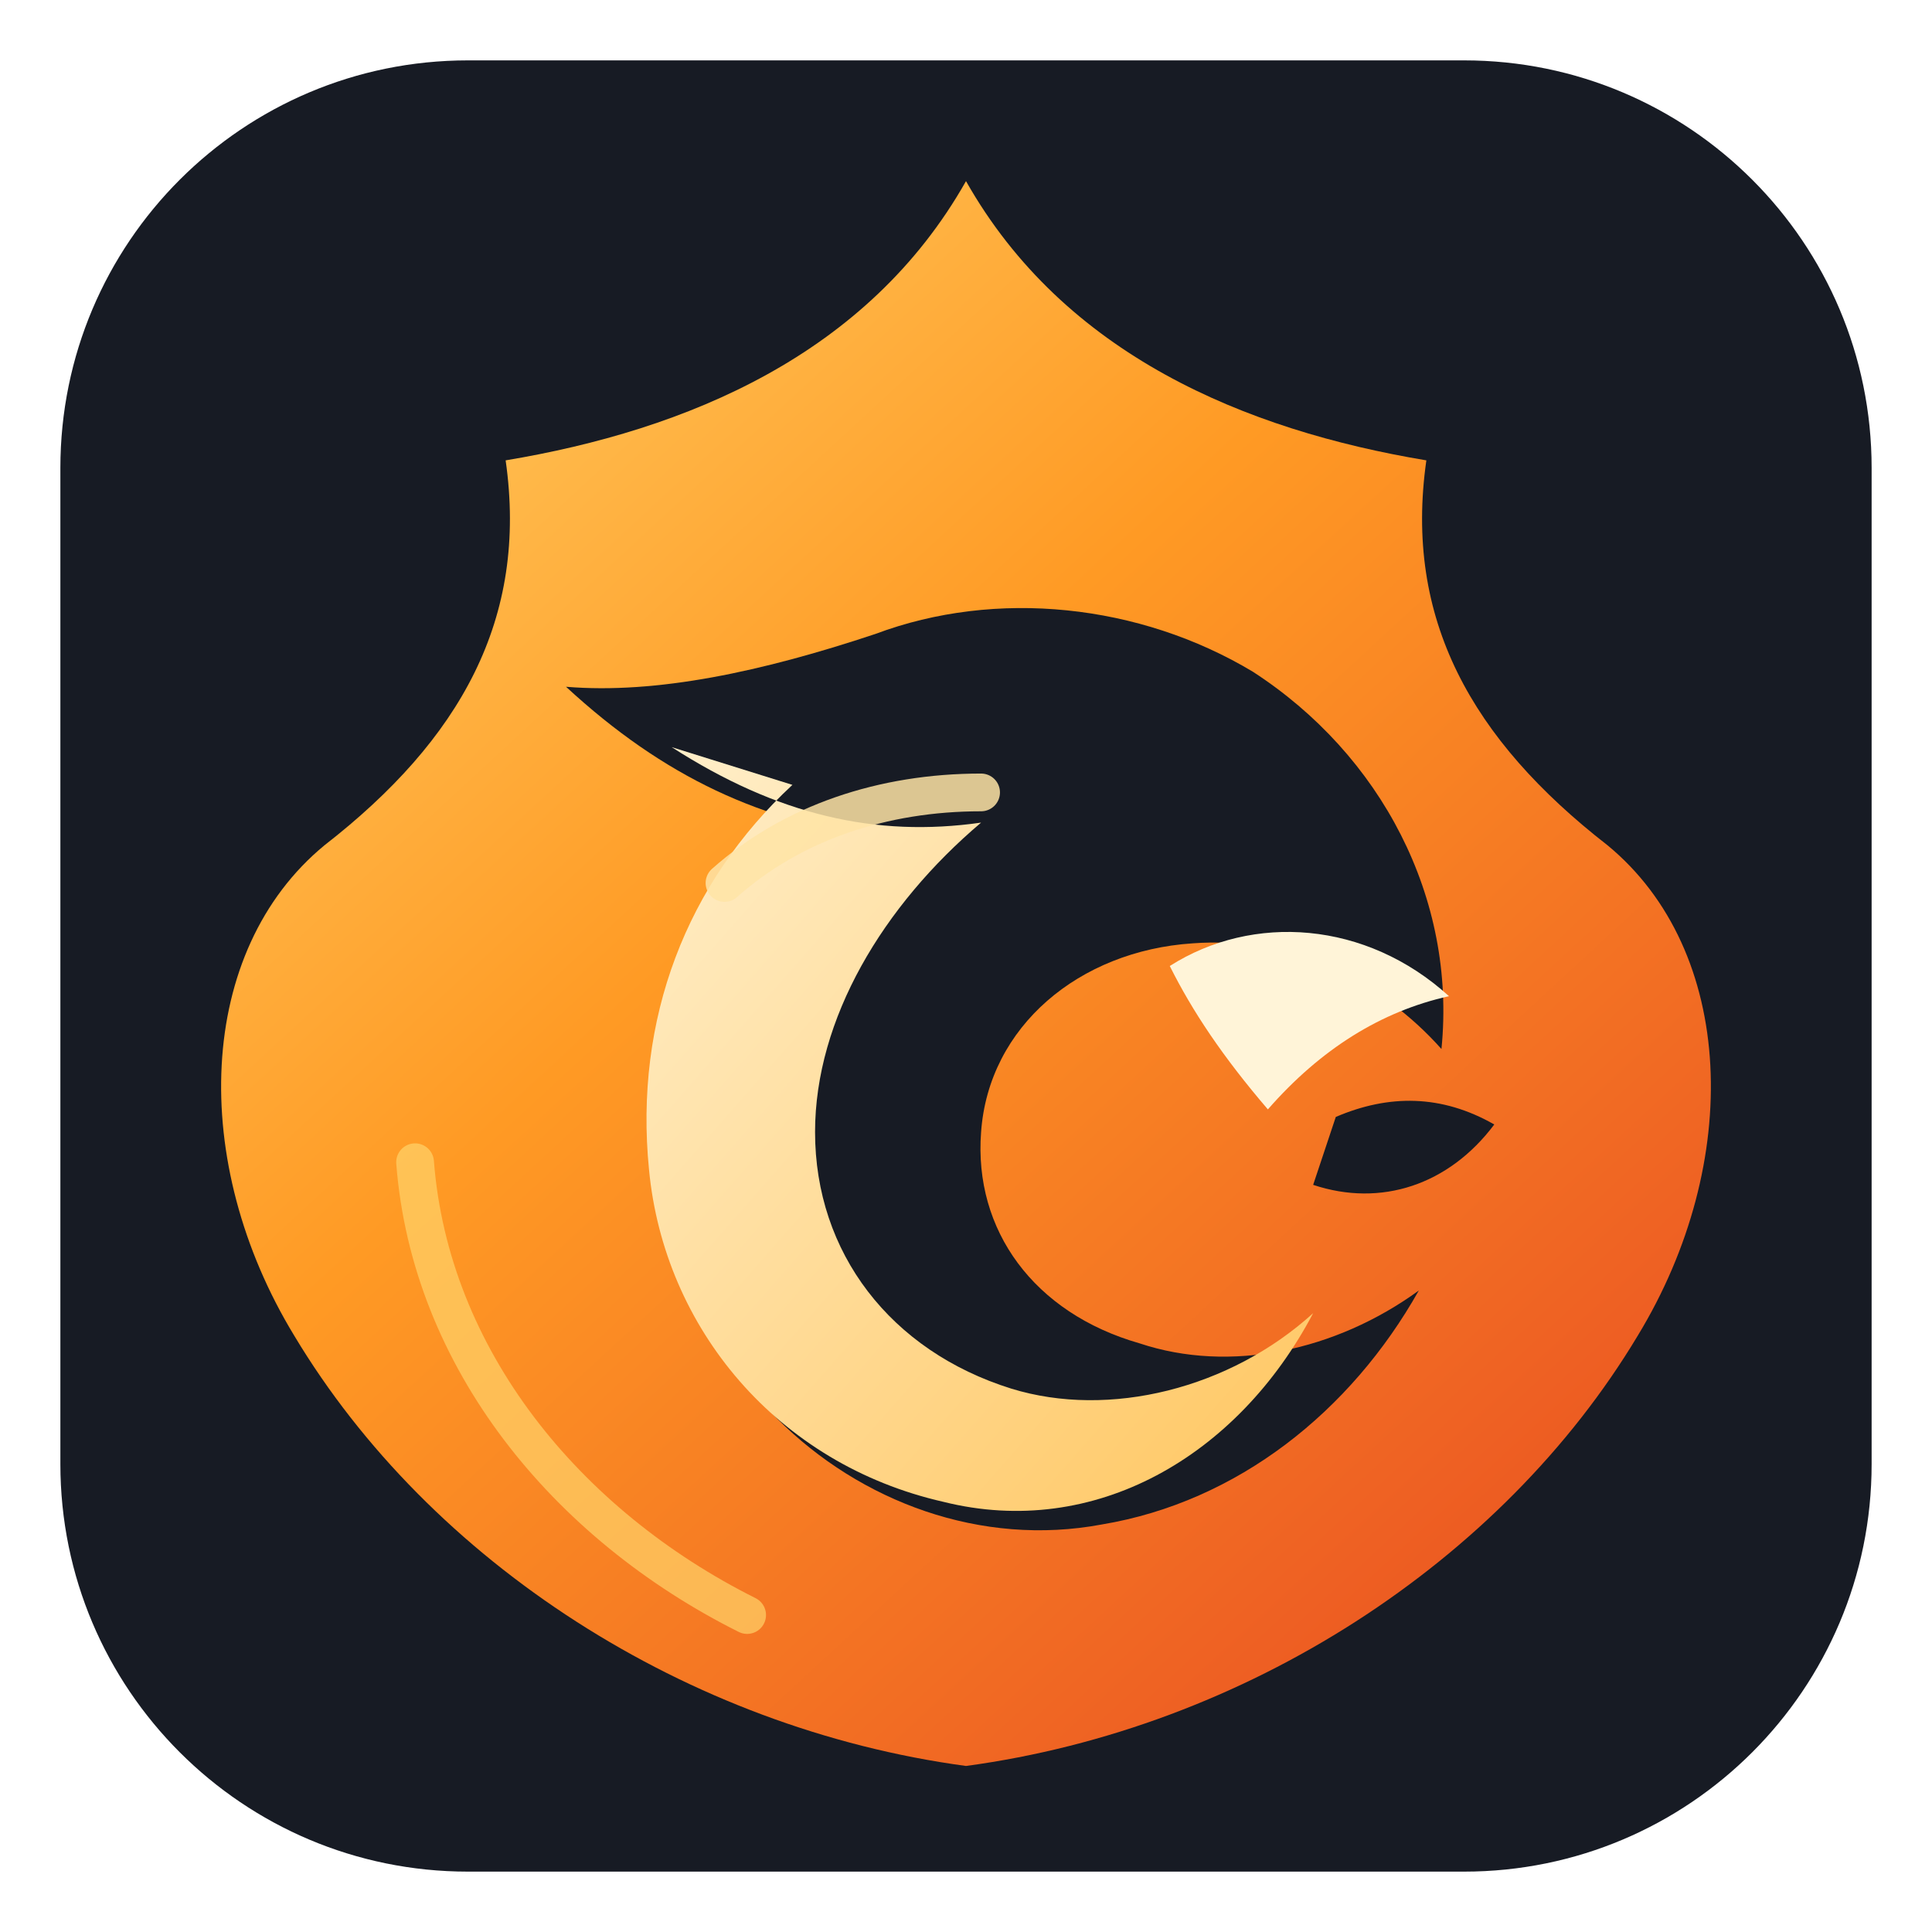
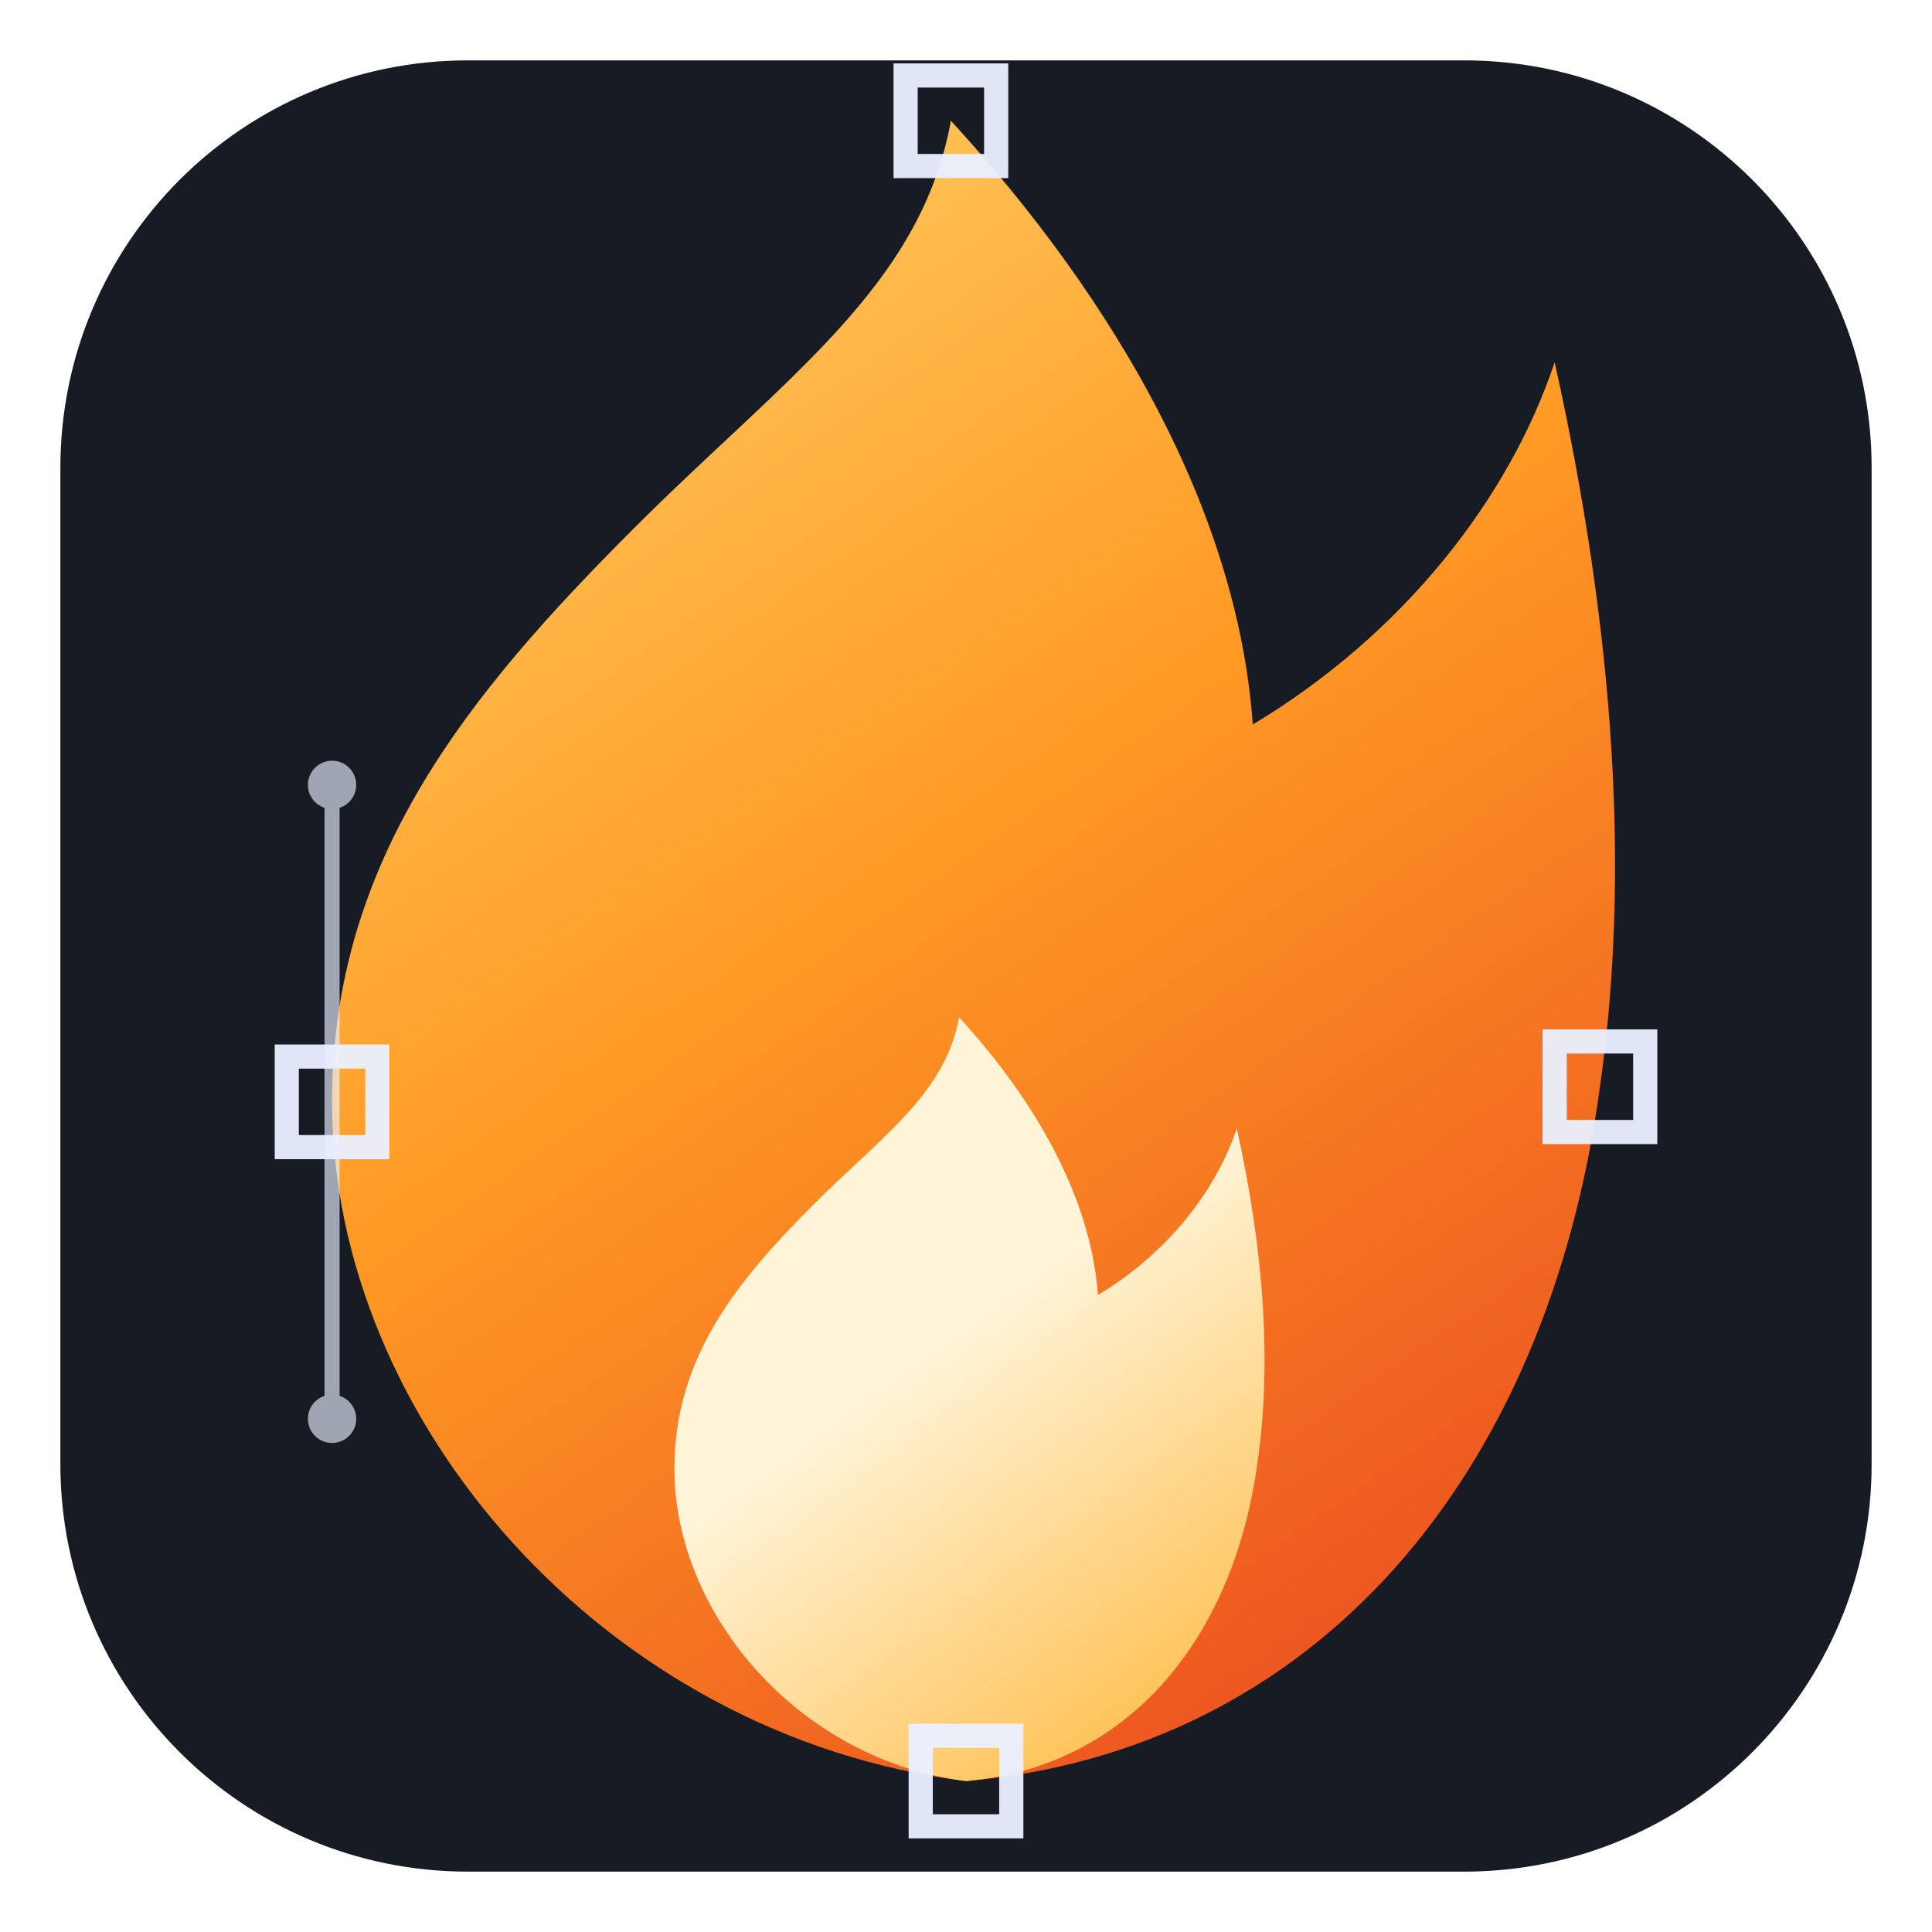
<svg xmlns="http://www.w3.org/2000/svg" viewBox="0 0 256 256" role="img" aria-labelledby="title desc">
  <defs>
-     <linearGradient id="ember" x1="28" y1="24" x2="218" y2="230" gradientUnits="userSpaceOnUse">
+     <linearGradient id="ember" x1="52" y1="16" x2="204" y2="236" gradientUnits="userSpaceOnUse">
      <stop offset="0" stop-color="#FFD36A" />
-       <stop offset=".42" stop-color="#FF9A24" />
-       <stop offset="1" stop-color="#E84B22" />
+       <stop offset=".45" stop-color="#FF9A24" />
+       <stop offset="1" stop-color="#E8451F" />
    </linearGradient>
-     <linearGradient id="light" x1="74" y1="88" x2="190" y2="190" gradientUnits="userSpaceOnUse">
+     <linearGradient id="light" x1="96" y1="128" x2="166" y2="224" gradientUnits="userSpaceOnUse">
      <stop offset="0" stop-color="#FFF4D8" />
      <stop offset="1" stop-color="#FFC45B" />
    </linearGradient>
+     <path id="flame" d="M128 236       C80 230 44 188 44 146       C44 114 62 92 84 70       C104 50 122 38 126 16       C148 40 164 68 166 96       C186 84 200 66 206 48       C214 84 216 116 212 144       C205 196 174 232 128 236Z" />
  </defs>
  <rect x="8" y="8" width="240" height="240" rx="54" fill="#171B24" />
-   <path d="M128 24     C115 47 91 57 67 61     C70 82 61 98 43 112     C26 126 25 154 39 177     C57 207 91 229 128 234     C165 229 199 207 217 177     C231 154 230 126 213 112     C195 98 186 82 189 61     C165 57 141 47 128 24Z" fill="url(#ember)" />
-   <path d="M75 91     C88 103 101 109 117 111     C107 119 98 131 93 145     C88 159 91 176 103 188     C114 199 130 205 146 202     C164 199 179 187 188 171     C177 179 163 182 151 178     C137 174 129 163 130 150     C131 136 143 126 158 125     C171 124 183 130 191 139     C193 119 183 100 166 89     C151 80 132 78 116 84     C101 89 87 92 75 91Z" fill="#171B24" />
-   <path d="M89 99     C103 108 116 111 130 109     C117 120 108 135 108 150     C108 166 118 179 134 184     C147 188 163 184 174 174     C164 193 145 204 125 199     C103 194 88 176 86 155     C84 135 91 117 105 104Z" fill="url(#light)" />
-   <path d="M155 128 C166 121 181 122 192 132     C183 134 175 139 168 147     C162 140 158 134 155 128Z" fill="#FFF4D8" />
-   <path d="M177 148 C184 145 191 145 198 149     C192 157 183 160 174 157Z" fill="#171B24" />
-   <path d="M96 117 C105 109 117 105 130 105" fill="none" stroke="#FFE4A6" stroke-width="5" stroke-linecap="round" opacity=".85" />
-   <path d="M55 154 C57 180 75 202 99 214" fill="none" stroke="#FFD36A" stroke-width="5" stroke-linecap="round" opacity=".7" />
+   <use href="#flame" fill="url(#ember)" />
+   <use href="#flame" fill="url(#light)" transform="translate(128 236) scale(.46) translate(-128 -236)" />
+   <g fill="none" stroke="#EAF0FF" stroke-width="3.2" opacity=".95">
+     <rect x="120" y="10" width="12" height="12" />
+     <rect x="38" y="140" width="12" height="12" />
+     <rect x="206" y="138" width="12" height="12" />
+     <rect x="122" y="230" width="12" height="12" />
+   </g>
+   <g stroke="#EAF0FF" stroke-width="2" opacity=".65" fill="#EAF0FF">
+     <path d="M44 188V104" fill="none" />
+     <circle cx="44" cy="188" r="3.2" stroke="none" />
+     <circle cx="44" cy="104" r="3.2" stroke="none" />
+   </g>
</svg>
